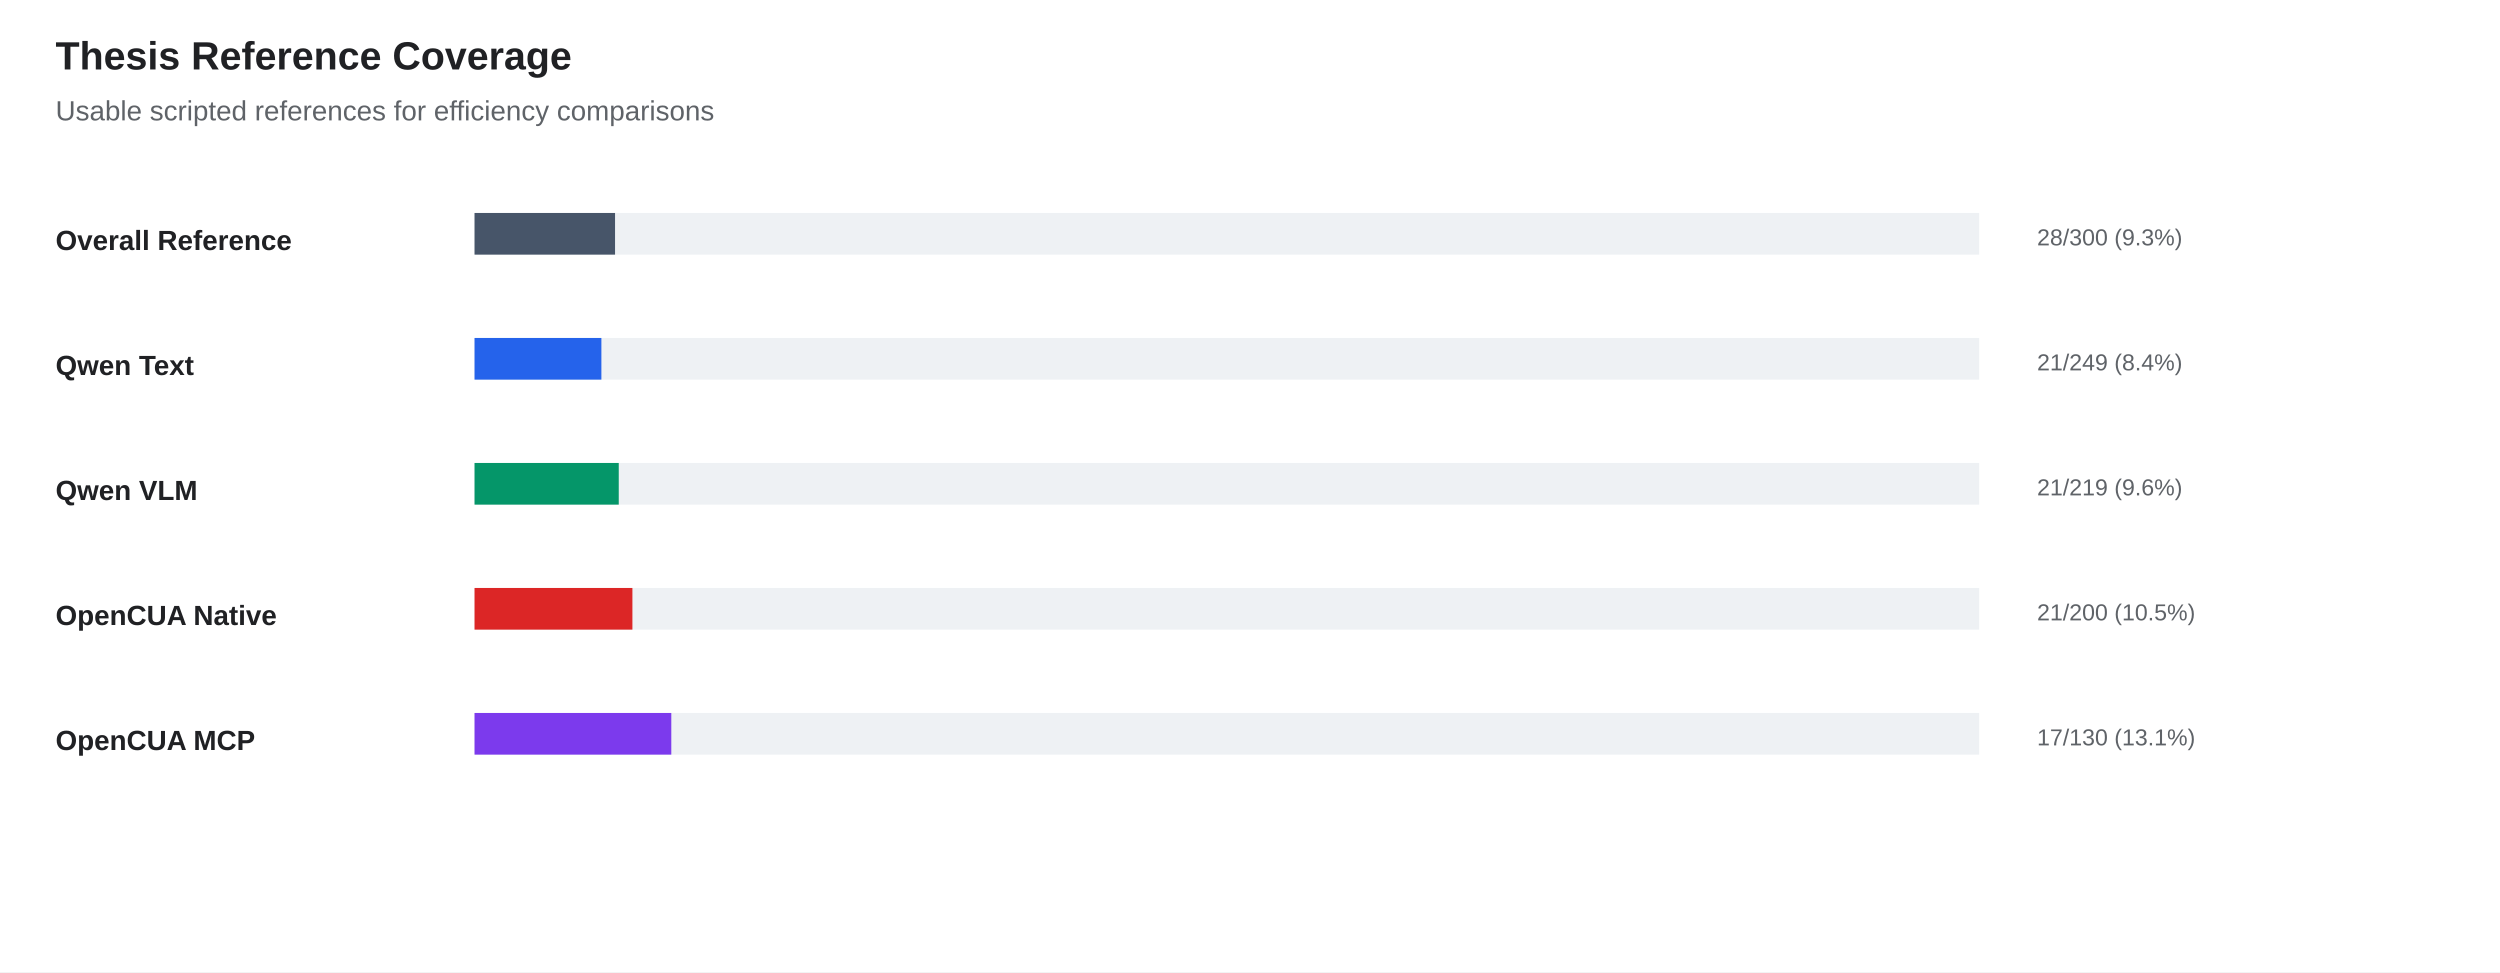
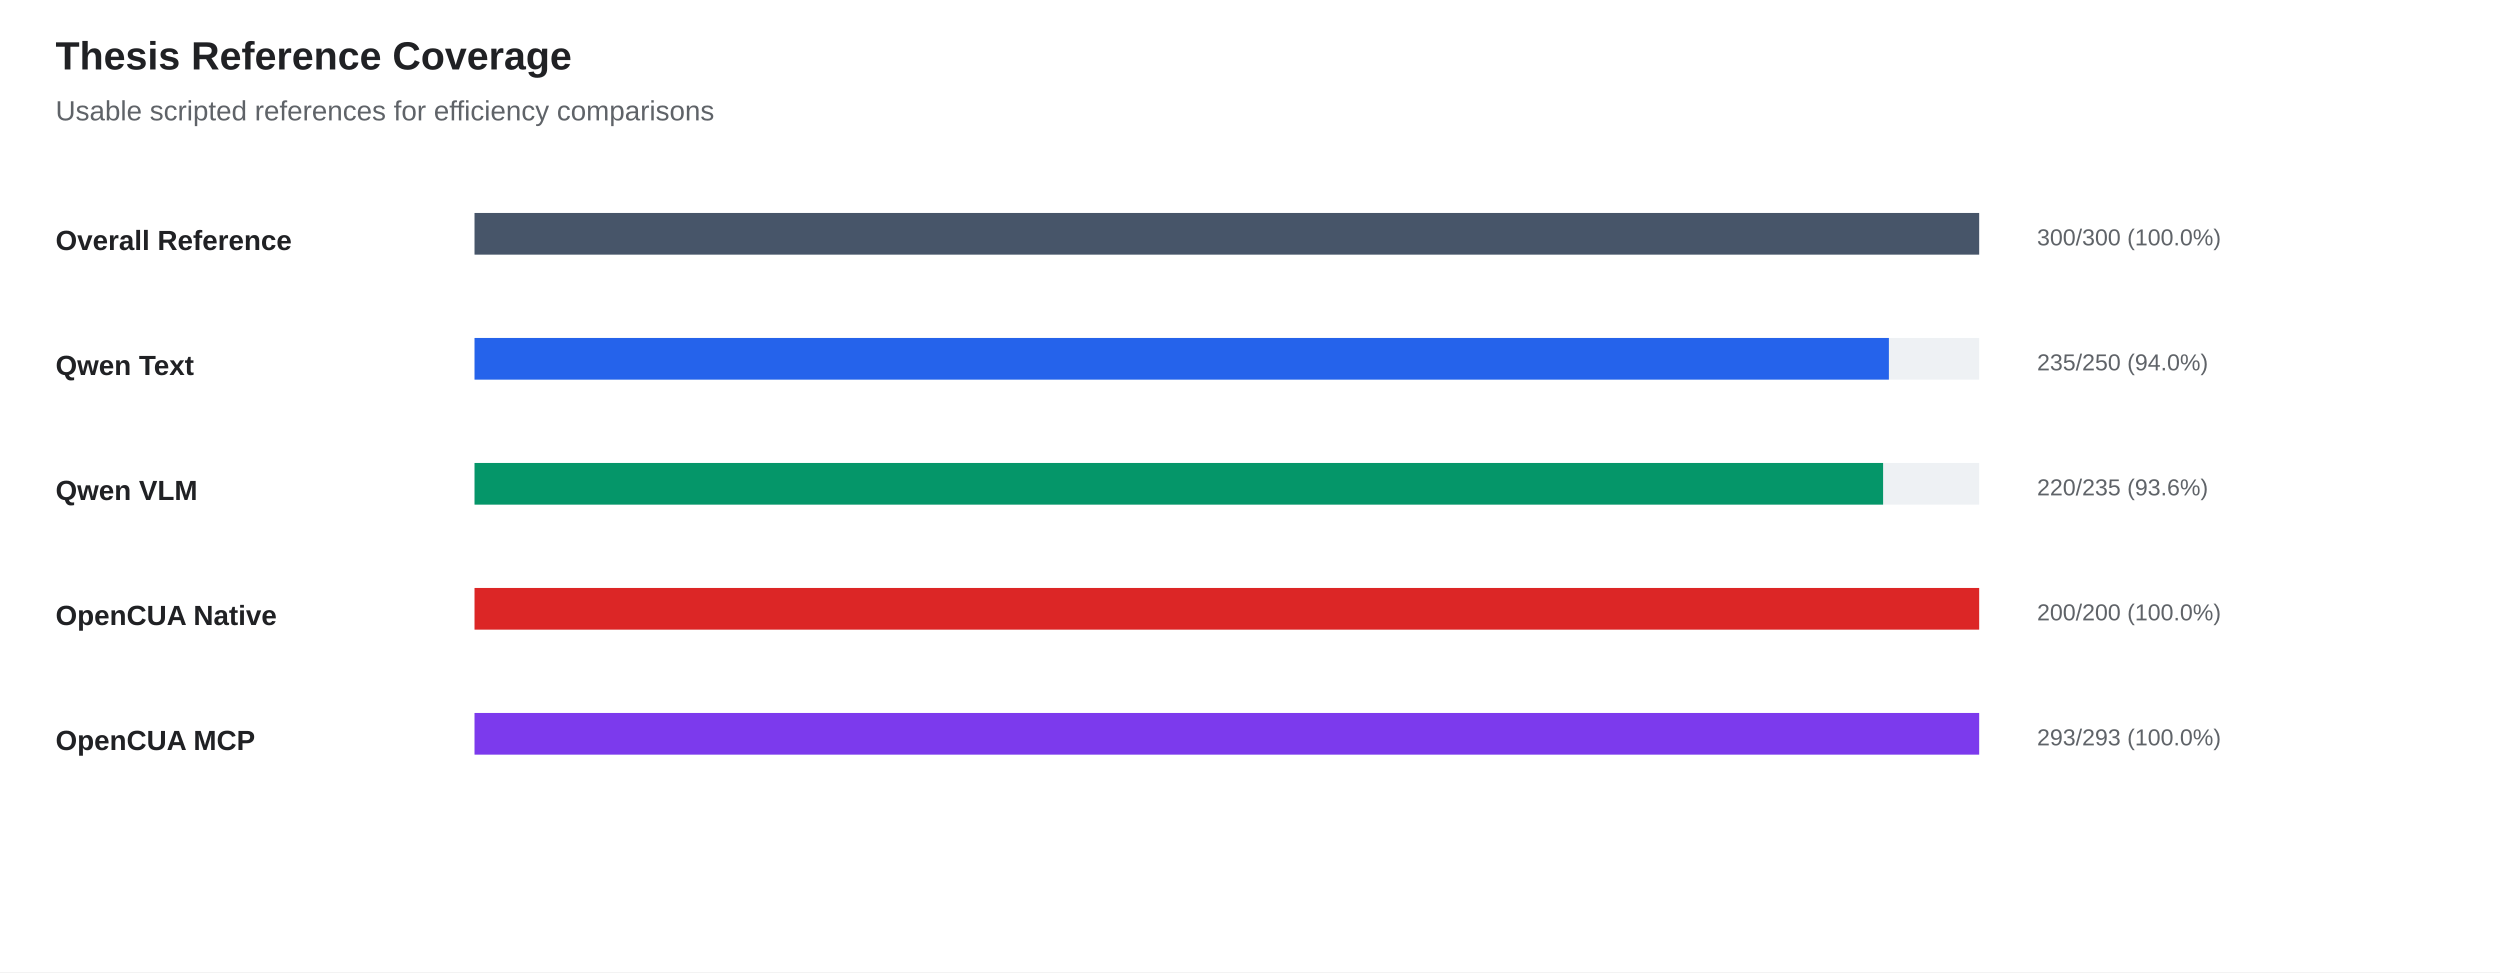
<svg xmlns="http://www.w3.org/2000/svg" width="1080" height="420" viewBox="0 0 1080 420">
  <style>text{font-family:Arial,sans-serif;font-size:12px;fill:#202124}.title{font-size:17px;font-weight:700}.axis{fill:#5f6368}.small{font-size:10px;fill:#5f6368}.label{font-size:12px;font-weight:700}.legend{font-size:11px;fill:#3c4043}</style>
  <rect width="100%" height="100%" fill="#fff" />
  <text class="title" x="24" y="30">Thesis Reference Coverage</text>
  <text class="axis" x="24" y="52">Usable scripted references for efficiency comparisons</text>
  <text class="label" x="24.0" y="108.0">Overall Reference</text>
  <rect x="205" y="92" width="650" height="18" fill="#eef1f4" />
-   <rect x="205" y="92" width="60.7" height="18" fill="#475569" />
-   <text class="small" x="880" y="106">28/300 (9.3%)</text>
+   <rect x="205" y="92" width="650.0" height="18" fill="#475569" />
+   <text class="small" x="880" y="106">300/300 (100.0%)</text>
  <text class="label" x="24.0" y="162.0">Qwen Text</text>
  <rect x="205" y="146" width="650" height="18" fill="#eef1f4" />
-   <rect x="205" y="146" width="54.8" height="18" fill="#2563eb" />
-   <text class="small" x="880" y="160">21/249 (8.4%)</text>
+   <rect x="205" y="146" width="611.0" height="18" fill="#2563eb" />
+   <text class="small" x="880" y="160">235/250 (94.0%)</text>
  <text class="label" x="24.0" y="216.0">Qwen VLM</text>
  <rect x="205" y="200" width="650" height="18" fill="#eef1f4" />
-   <rect x="205" y="200" width="62.3" height="18" fill="#059669" />
-   <text class="small" x="880" y="214">21/219 (9.6%)</text>
+   <rect x="205" y="200" width="608.5" height="18" fill="#059669" />
+   <text class="small" x="880" y="214">220/235 (93.6%)</text>
  <text class="label" x="24.0" y="270.0">OpenCUA Native</text>
  <rect x="205" y="254" width="650" height="18" fill="#eef1f4" />
-   <rect x="205" y="254" width="68.2" height="18" fill="#dc2626" />
-   <text class="small" x="880" y="268">21/200 (10.5%)</text>
+   <rect x="205" y="254" width="650.0" height="18" fill="#dc2626" />
+   <text class="small" x="880" y="268">200/200 (100.0%)</text>
  <text class="label" x="24.0" y="324.0">OpenCUA MCP</text>
  <rect x="205" y="308" width="650" height="18" fill="#eef1f4" />
-   <rect x="205" y="308" width="85.0" height="18" fill="#7c3aed" />
-   <text class="small" x="880" y="322">17/130 (13.1%)</text>
+   <rect x="205" y="308" width="650.0" height="18" fill="#7c3aed" />
+   <text class="small" x="880" y="322">293/293 (100.0%)</text>
</svg>
